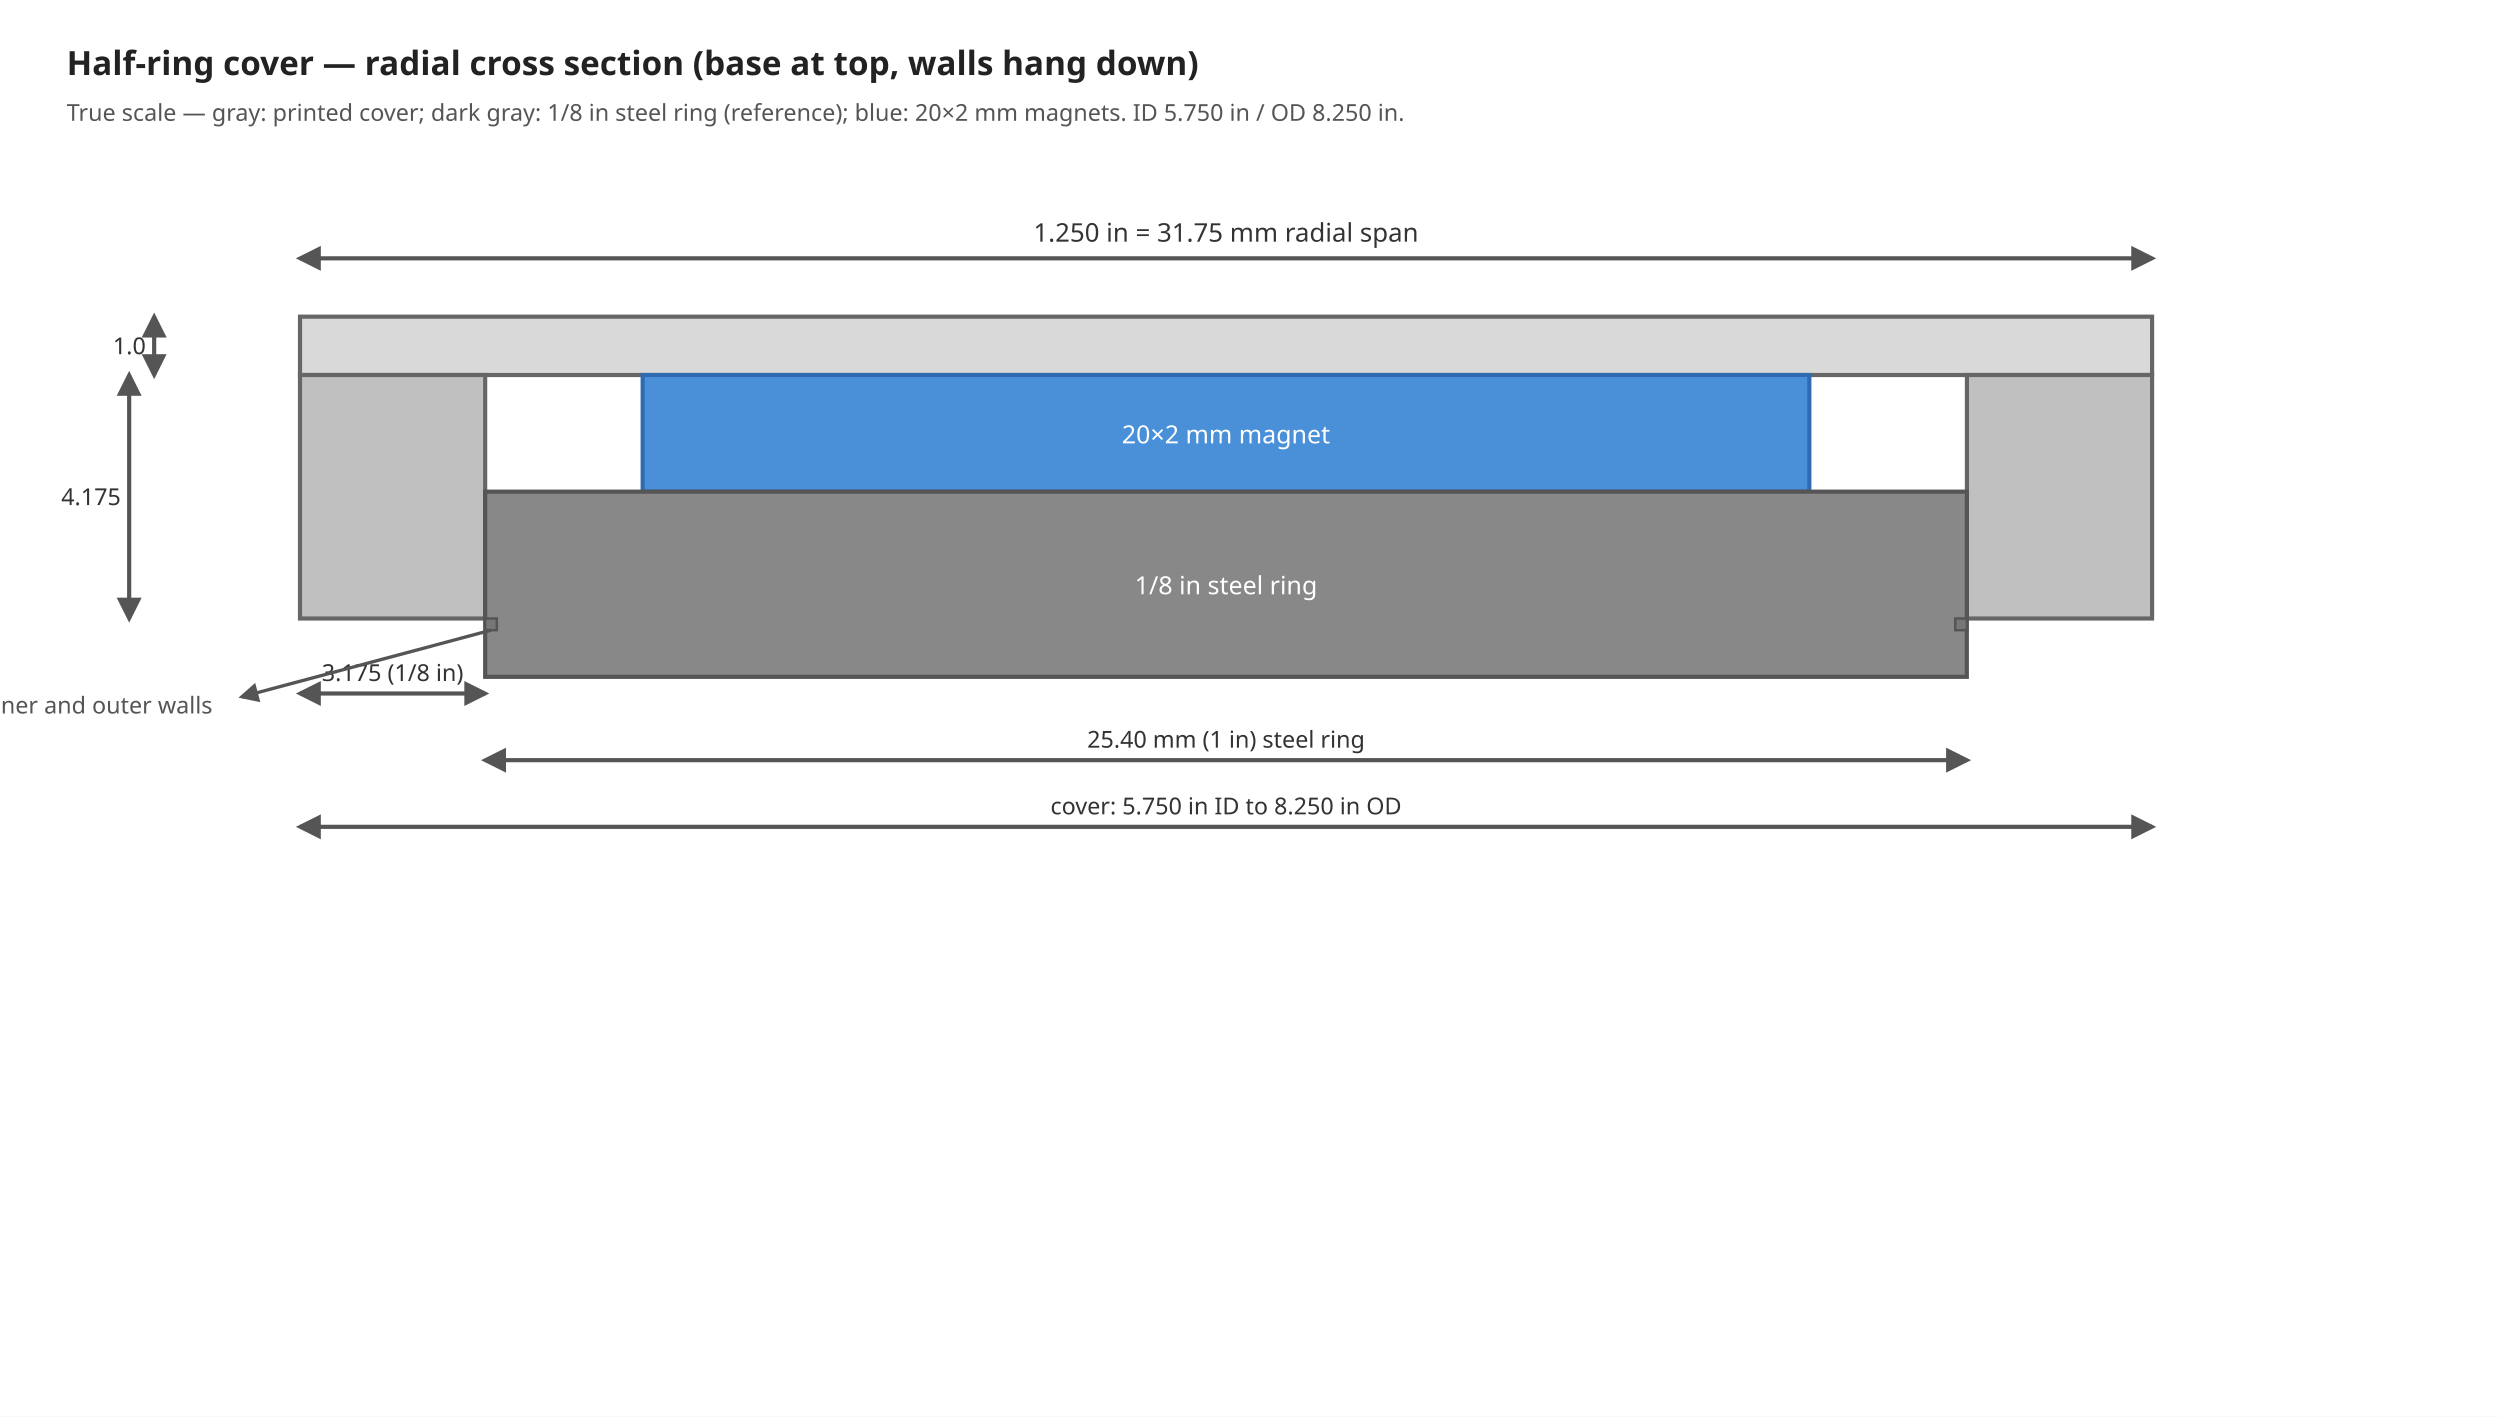
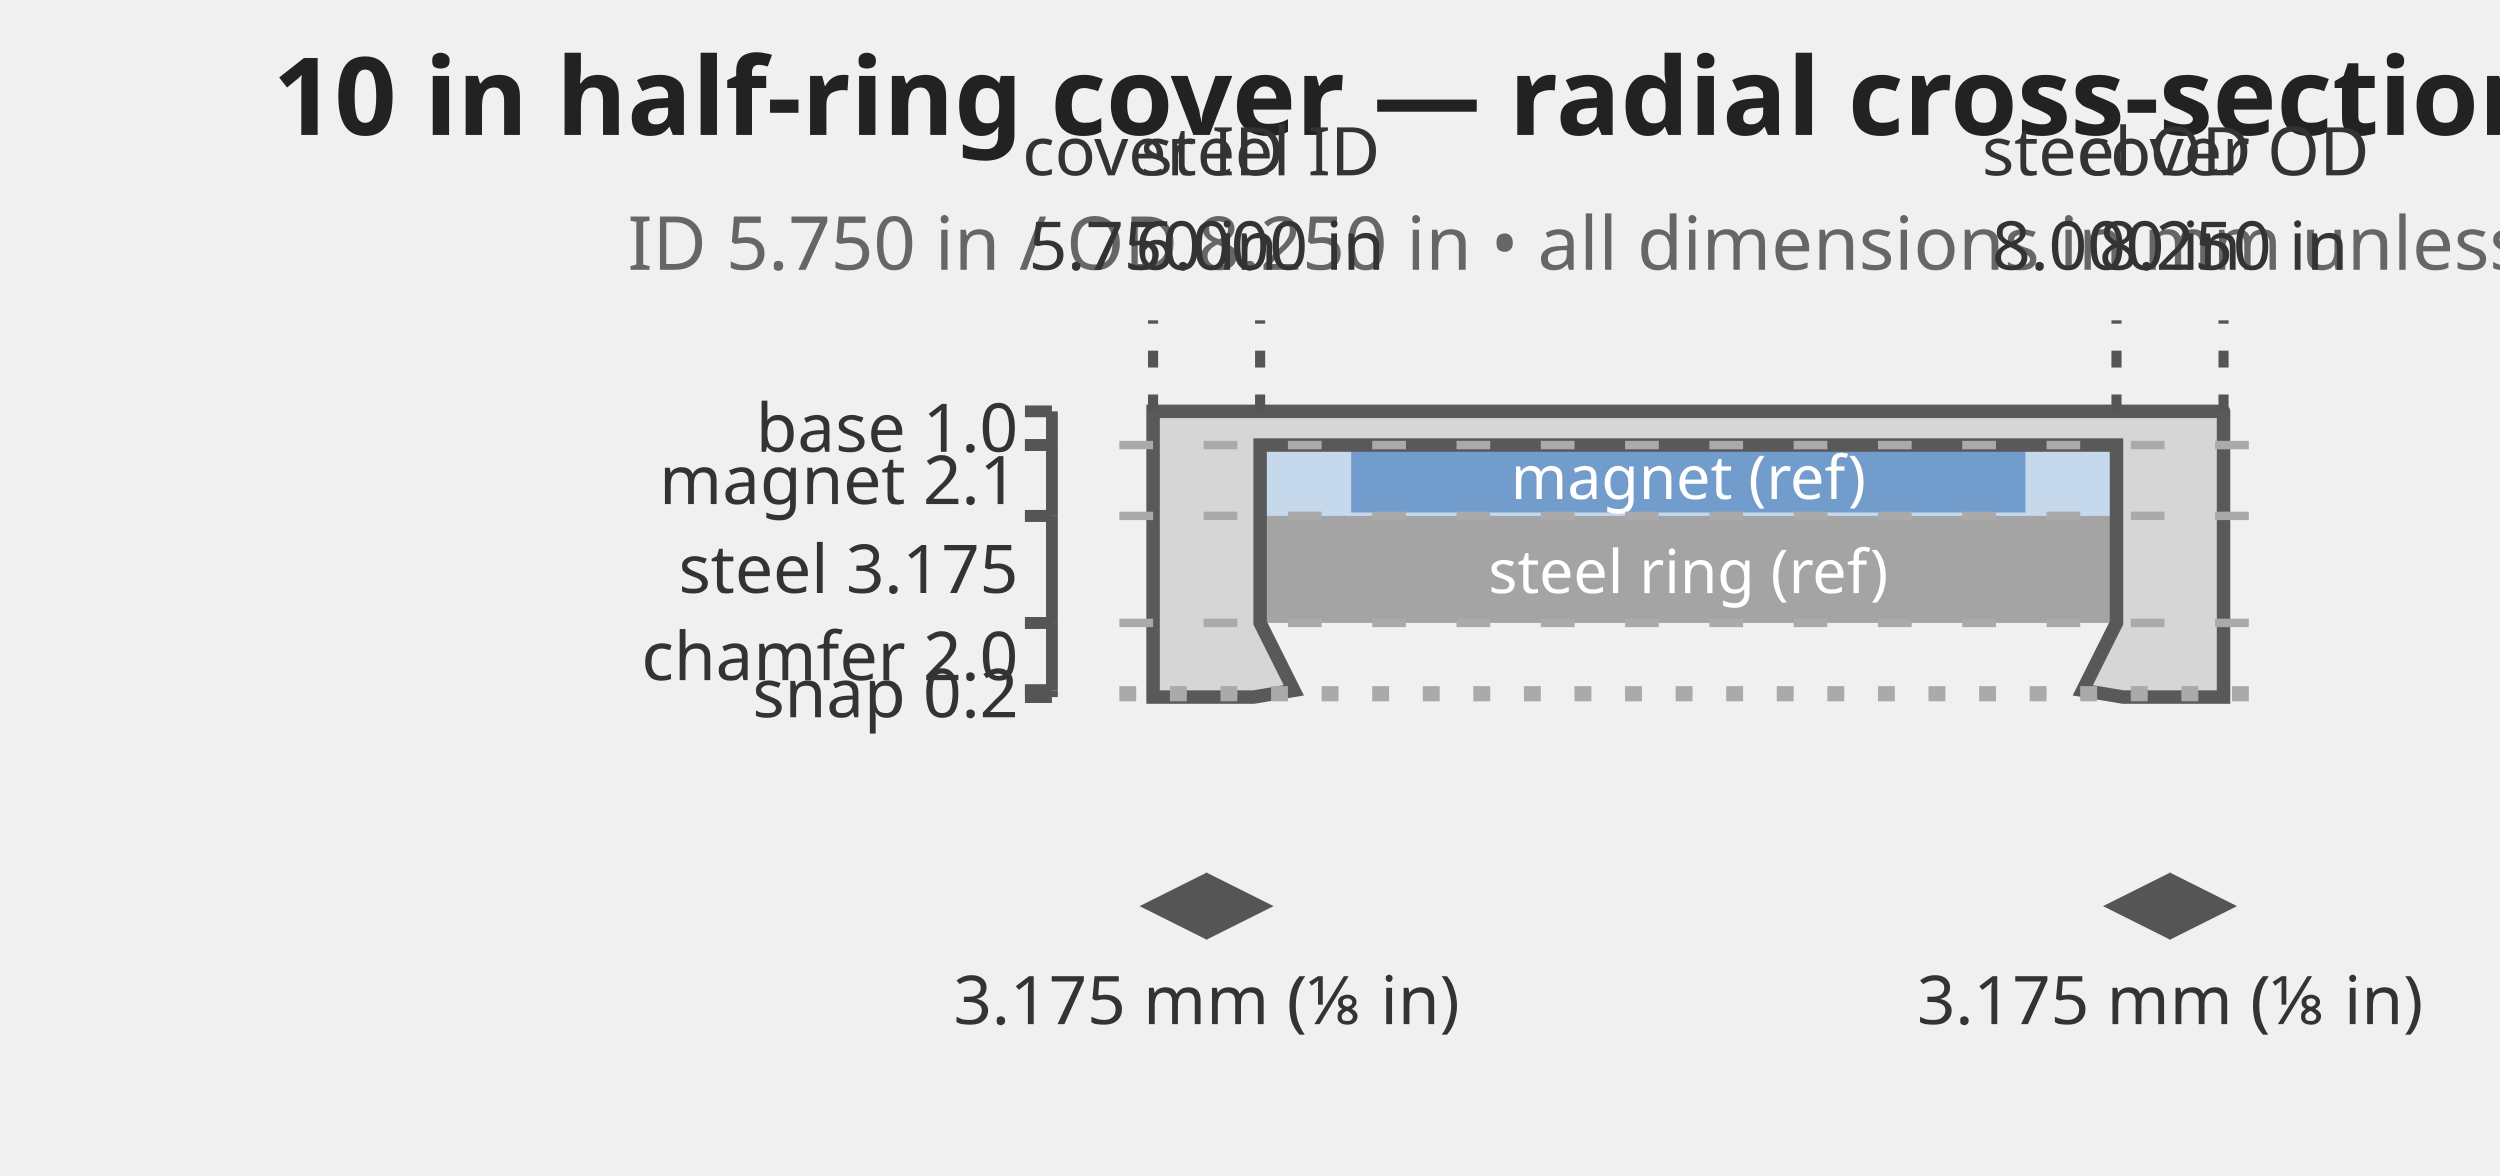
- <svg xmlns="http://www.w3.org/2000/svg" width="300.0mm" height="170.0mm" viewBox="0 0 300.0 170.0">
+ <svg xmlns="http://www.w3.org/2000/svg" width="74.2mm" height="34.9mm" viewBox="38.825 -12.200 74.150 34.875">
  <defs>
-     <marker id="arr" markerWidth="6" markerHeight="6" refX="5" refY="3" orient="auto">
-       <path d="M0,0 L6,3 L0,6 Z" fill="#555" />
+     <marker id="a1" markerWidth="5" markerHeight="5" refX="4" refY="2.5" orient="auto">
+       <path d="M0,0 L5,2.5 L0,5 Z" fill="#555" />
    </marker>
-     <marker id="arr2" markerWidth="6" markerHeight="6" refX="1" refY="3" orient="auto">
-       <path d="M6,0 L0,3 L6,6 Z" fill="#555" />
+     <marker id="a2" markerWidth="5" markerHeight="5" refX="1" refY="2.5" orient="auto">
+       <path d="M5,0 L0,2.5 L5,5 Z" fill="#555" />
    </marker>
-     <style>
-       .dim { stroke: #555; stroke-width: 0.5; marker-start: url(#arr2); marker-end: url(#arr); }
-       .callout { stroke: #555; stroke-width: 0.4; fill: none; marker-end: url(#arr); }
-       .text { font-family: sans-serif; fill: #333; }
-       .label { font-family: sans-serif; fill: #222; font-size: 4px; font-weight: bold; }
-       .note { font-family: sans-serif; fill: #555; font-size: 2.8px; }
-     </style>
  </defs>
-   <rect width="300.0" height="170.0" fill="white" />
-   <text x="8" y="9" class="label">Half-ring cover — radial cross section (base at top, walls hang down)</text>
-   <text x="8" y="14.5" class="note">True scale — gray: printed cover; dark gray: 1/8 in steel ring (reference); blue: 20×2 mm magnets. ID 5.750 in / OD 8.250 in.</text>
-   <line x1="36.00" y1="31.00" x2="258.25" y2="31.00" class="dim" />
-   <text x="147.12" y="29.00" text-anchor="middle" class="text" font-size="3.1">1.250 in = 31.75 mm radial span</text>
-   <rect x="36.00" y="38.00" width="222.25" height="7.00" fill="#d9d9d9" stroke="#666" stroke-width="0.5" />
-   <rect x="36.00" y="45.00" width="22.22" height="29.22" fill="#c0c0c0" stroke="#666" stroke-width="0.5" />
-   <rect x="236.03" y="45.00" width="22.22" height="29.22" fill="#c0c0c0" stroke="#666" stroke-width="0.5" />
-   <rect x="77.12" y="45.00" width="140.00" height="14.00" fill="#4a90d9" stroke="#2e6bb0" stroke-width="0.5" />
-   <text x="147.12" y="53.20" text-anchor="middle" font-size="3.0" fill="white" font-family="sans-serif">20×2 mm magnet</text>
-   <rect x="58.22" y="59.00" width="177.80" height="22.22" fill="#888" stroke="#555" stroke-width="0.5" />
-   <text x="147.12" y="71.31" text-anchor="middle" font-size="3.0" fill="white" font-family="sans-serif">1/8 in steel ring</text>
-   <rect x="58.22" y="74.22" width="1.40" height="1.40" fill="#777" stroke="#555" stroke-width="0.3" />
-   <rect x="234.63" y="74.22" width="1.40" height="1.40" fill="#777" stroke="#555" stroke-width="0.3" />
-   <line x1="18.50" y1="38.00" x2="18.50" y2="45.00" class="dim" />
-   <text x="17.50" y="42.50" text-anchor="end" class="text" font-size="2.8">1.0</text>
-   <line x1="15.50" y1="45.00" x2="15.50" y2="74.22" class="dim" />
-   <text x="14.50" y="60.61" text-anchor="end" class="text" font-size="2.8">4.175</text>
-   <line x1="36.00" y1="83.22" x2="58.22" y2="83.22" class="dim" />
-   <text x="47.11" y="81.72" text-anchor="middle" class="text" font-size="2.8">3.175 (1/8 in)</text>
-   <line x1="58.22" y1="91.22" x2="236.03" y2="91.22" class="dim" />
-   <text x="147.12" y="89.72" text-anchor="middle" class="text" font-size="2.8">25.40 mm (1 in) steel ring</text>
-   <line x1="36.00" y1="99.22" x2="258.25" y2="99.22" class="dim" />
-   <text x="147.12" y="97.72" text-anchor="middle" class="text" font-size="2.8">cover: 5.750 in ID to 8.250 in OD</text>
-   <path d="M 58.92,75.62 L 29.00,83.62" class="callout" />
-   <text x="25.50" y="85.62" text-anchor="end" class="note">0.2 mm snap on both inner and outer walls</text>
+   <text x="88.900" y="-8.200" text-anchor="middle" font-family="sans-serif" font-size="3.2" font-weight="bold" fill="#222">10 in half-ring cover — radial cross-section (1:1 scale)</text>
+   <text x="88.900" y="-4.200" text-anchor="middle" font-family="sans-serif" font-size="2.2" font-weight="normal" fill="#666">ID 5.750 in / OD 8.250 in  •  all dimensions in mm unless noted</text>
+   <rect x="76.200" y="1.000" width="25.400" height="2.100" fill="#4a90e2" fill-opacity="0.25" stroke="none" />
+   <rect x="78.900" y="1.000" width="20.000" height="2.000" fill="#2e6bb0" fill-opacity="0.55" stroke="none" />
+   <rect x="76.200" y="3.100" width="25.400" height="3.175" fill="#666" fill-opacity="0.55" stroke="none" />
+   <text x="88.900" y="5.388" text-anchor="middle" font-family="sans-serif" font-size="1.8" font-weight="normal" fill="white">steel ring (ref)</text>
+   <text x="88.900" y="2.600" text-anchor="middle" font-family="sans-serif" font-size="1.8" font-weight="normal" fill="white">magnet (ref)</text>
+   <g transform="scale(1,-1)" stroke-linecap="round">
+     <g fill="rgb(214,214,214)" stroke="rgb(89,89,89)" stroke-width="0.4" id="cover">
+       <path d="M 104.775,0.0 L 73.025,0.0 L 73.025,-8.475 L 76.0,-8.475 Q 76.595,-8.376 77.2,-8.275 Q 76.697,-7.268 76.2,-6.275 L 76.2,-1.0 L 101.6,-1.0 L 101.6,-6.275 Q 101.098,-7.28 100.6,-8.275 Q 101.196,-8.374 101.8,-8.475 L 104.775,-8.475 L 104.775,0.0" />
+     </g>
+   </g>
+   <line x1="72.025" y1="1.000" x2="105.775" y2="1.000" stroke="#aaa" stroke-width="0.25" stroke-dasharray="1,1.5" />
+   <line x1="72.025" y1="3.100" x2="105.775" y2="3.100" stroke="#aaa" stroke-width="0.25" stroke-dasharray="1,1.5" />
+   <line x1="72.025" y1="6.275" x2="105.775" y2="6.275" stroke="#aaa" stroke-width="0.25" stroke-dasharray="1,1.5" />
+   <line x1="72.025" y1="8.275" x2="105.775" y2="8.275" stroke="#aaa" stroke-width="0.25" stroke-dasharray="0.5,1" />
+   <line x1="72.025" y1="8.475" x2="105.775" y2="8.475" stroke="#aaa" stroke-width="0.25" stroke-dasharray="0.5,1" />
+   <line x1="69.225" y1="0.000" x2="70.025" y2="0.000" stroke="#555" stroke-width="0.35" />
+   <line x1="69.225" y1="1.000" x2="70.025" y2="1.000" stroke="#555" stroke-width="0.35" />
+   <line x1="70.025" y1="0.000" x2="70.025" y2="1.000" stroke="#555" stroke-width="0.35" />
+   <text x="69.025" y="1.200" text-anchor="end" font-family="sans-serif" font-size="2.0" font-weight="normal" fill="#333">base  1.0</text>
+   <line x1="69.225" y1="1.000" x2="70.025" y2="1.000" stroke="#555" stroke-width="0.35" />
+   <line x1="69.225" y1="3.100" x2="70.025" y2="3.100" stroke="#555" stroke-width="0.35" />
+   <line x1="70.025" y1="1.000" x2="70.025" y2="3.100" stroke="#555" stroke-width="0.35" />
+   <text x="69.025" y="2.750" text-anchor="end" font-family="sans-serif" font-size="2.0" font-weight="normal" fill="#333">magnet  2.1</text>
+   <line x1="69.225" y1="3.100" x2="70.025" y2="3.100" stroke="#555" stroke-width="0.35" />
+   <line x1="69.225" y1="6.275" x2="70.025" y2="6.275" stroke="#555" stroke-width="0.35" />
+   <line x1="70.025" y1="3.100" x2="70.025" y2="6.275" stroke="#555" stroke-width="0.35" />
+   <text x="69.025" y="5.388" text-anchor="end" font-family="sans-serif" font-size="2.0" font-weight="normal" fill="#333">steel  3.175</text>
+   <line x1="69.225" y1="6.275" x2="70.025" y2="6.275" stroke="#555" stroke-width="0.35" />
+   <line x1="69.225" y1="8.275" x2="70.025" y2="8.275" stroke="#555" stroke-width="0.35" />
+   <line x1="70.025" y1="6.275" x2="70.025" y2="8.275" stroke="#555" stroke-width="0.35" />
+   <text x="69.025" y="7.975" text-anchor="end" font-family="sans-serif" font-size="2.0" font-weight="normal" fill="#333">chamfer  2.0</text>
+   <line x1="69.225" y1="8.275" x2="70.025" y2="8.275" stroke="#555" stroke-width="0.35" />
+   <line x1="69.225" y1="8.475" x2="70.025" y2="8.475" stroke="#555" stroke-width="0.35" />
+   <line x1="70.025" y1="8.275" x2="70.025" y2="8.475" stroke="#555" stroke-width="0.35" />
+   <text x="69.025" y="9.075" text-anchor="end" font-family="sans-serif" font-size="2.0" font-weight="normal" fill="#333">snap  0.2</text>
+   <line x1="73.025" y1="0.000" x2="73.025" y2="-2.700" stroke="#555" stroke-width="0.3" stroke-dasharray="0.5,0.8" />
+   <text x="73.025" y="-7.000" text-anchor="middle" font-family="sans-serif" font-size="2.0" font-weight="normal" fill="#333">cover ID</text>
+   <text x="73.025" y="-4.200" text-anchor="middle" font-family="sans-serif" font-size="2.0" font-weight="normal" fill="#333">5.750 in</text>
+   <line x1="76.200" y1="0.000" x2="76.200" y2="-2.700" stroke="#555" stroke-width="0.3" stroke-dasharray="0.5,0.8" />
+   <text x="76.200" y="-7.000" text-anchor="middle" font-family="sans-serif" font-size="2.0" font-weight="normal" fill="#333">steel ID</text>
+   <text x="76.200" y="-4.200" text-anchor="middle" font-family="sans-serif" font-size="2.0" font-weight="normal" fill="#333">6.000 in</text>
+   <line x1="101.600" y1="0.000" x2="101.600" y2="-2.700" stroke="#555" stroke-width="0.3" stroke-dasharray="0.5,0.8" />
+   <text x="101.600" y="-7.000" text-anchor="middle" font-family="sans-serif" font-size="2.0" font-weight="normal" fill="#333">steel OD</text>
+   <text x="101.600" y="-4.200" text-anchor="middle" font-family="sans-serif" font-size="2.0" font-weight="normal" fill="#333">8.000 in</text>
+   <line x1="104.775" y1="0.000" x2="104.775" y2="-2.700" stroke="#555" stroke-width="0.3" stroke-dasharray="0.5,0.8" />
+   <text x="104.775" y="-7.000" text-anchor="middle" font-family="sans-serif" font-size="2.0" font-weight="normal" fill="#333">cover OD</text>
+   <text x="104.775" y="-4.200" text-anchor="middle" font-family="sans-serif" font-size="2.0" font-weight="normal" fill="#333">8.250 in</text>
+   <line x1="73.025" y1="14.675" x2="76.200" y2="14.675" stroke="#555" stroke-width="0.4" marker-start="url(#a2)" marker-end="url(#a1)" />
+   <text x="74.612" y="18.175" text-anchor="middle" font-family="sans-serif" font-size="2.0" font-weight="normal" fill="#333">3.175 mm (⅛ in)</text>
+   <line x1="101.600" y1="14.675" x2="104.775" y2="14.675" stroke="#555" stroke-width="0.4" marker-start="url(#a2)" marker-end="url(#a1)" />
+   <text x="103.188" y="18.175" text-anchor="middle" font-family="sans-serif" font-size="2.0" font-weight="normal" fill="#333">3.175 mm (⅛ in)</text>
</svg>
